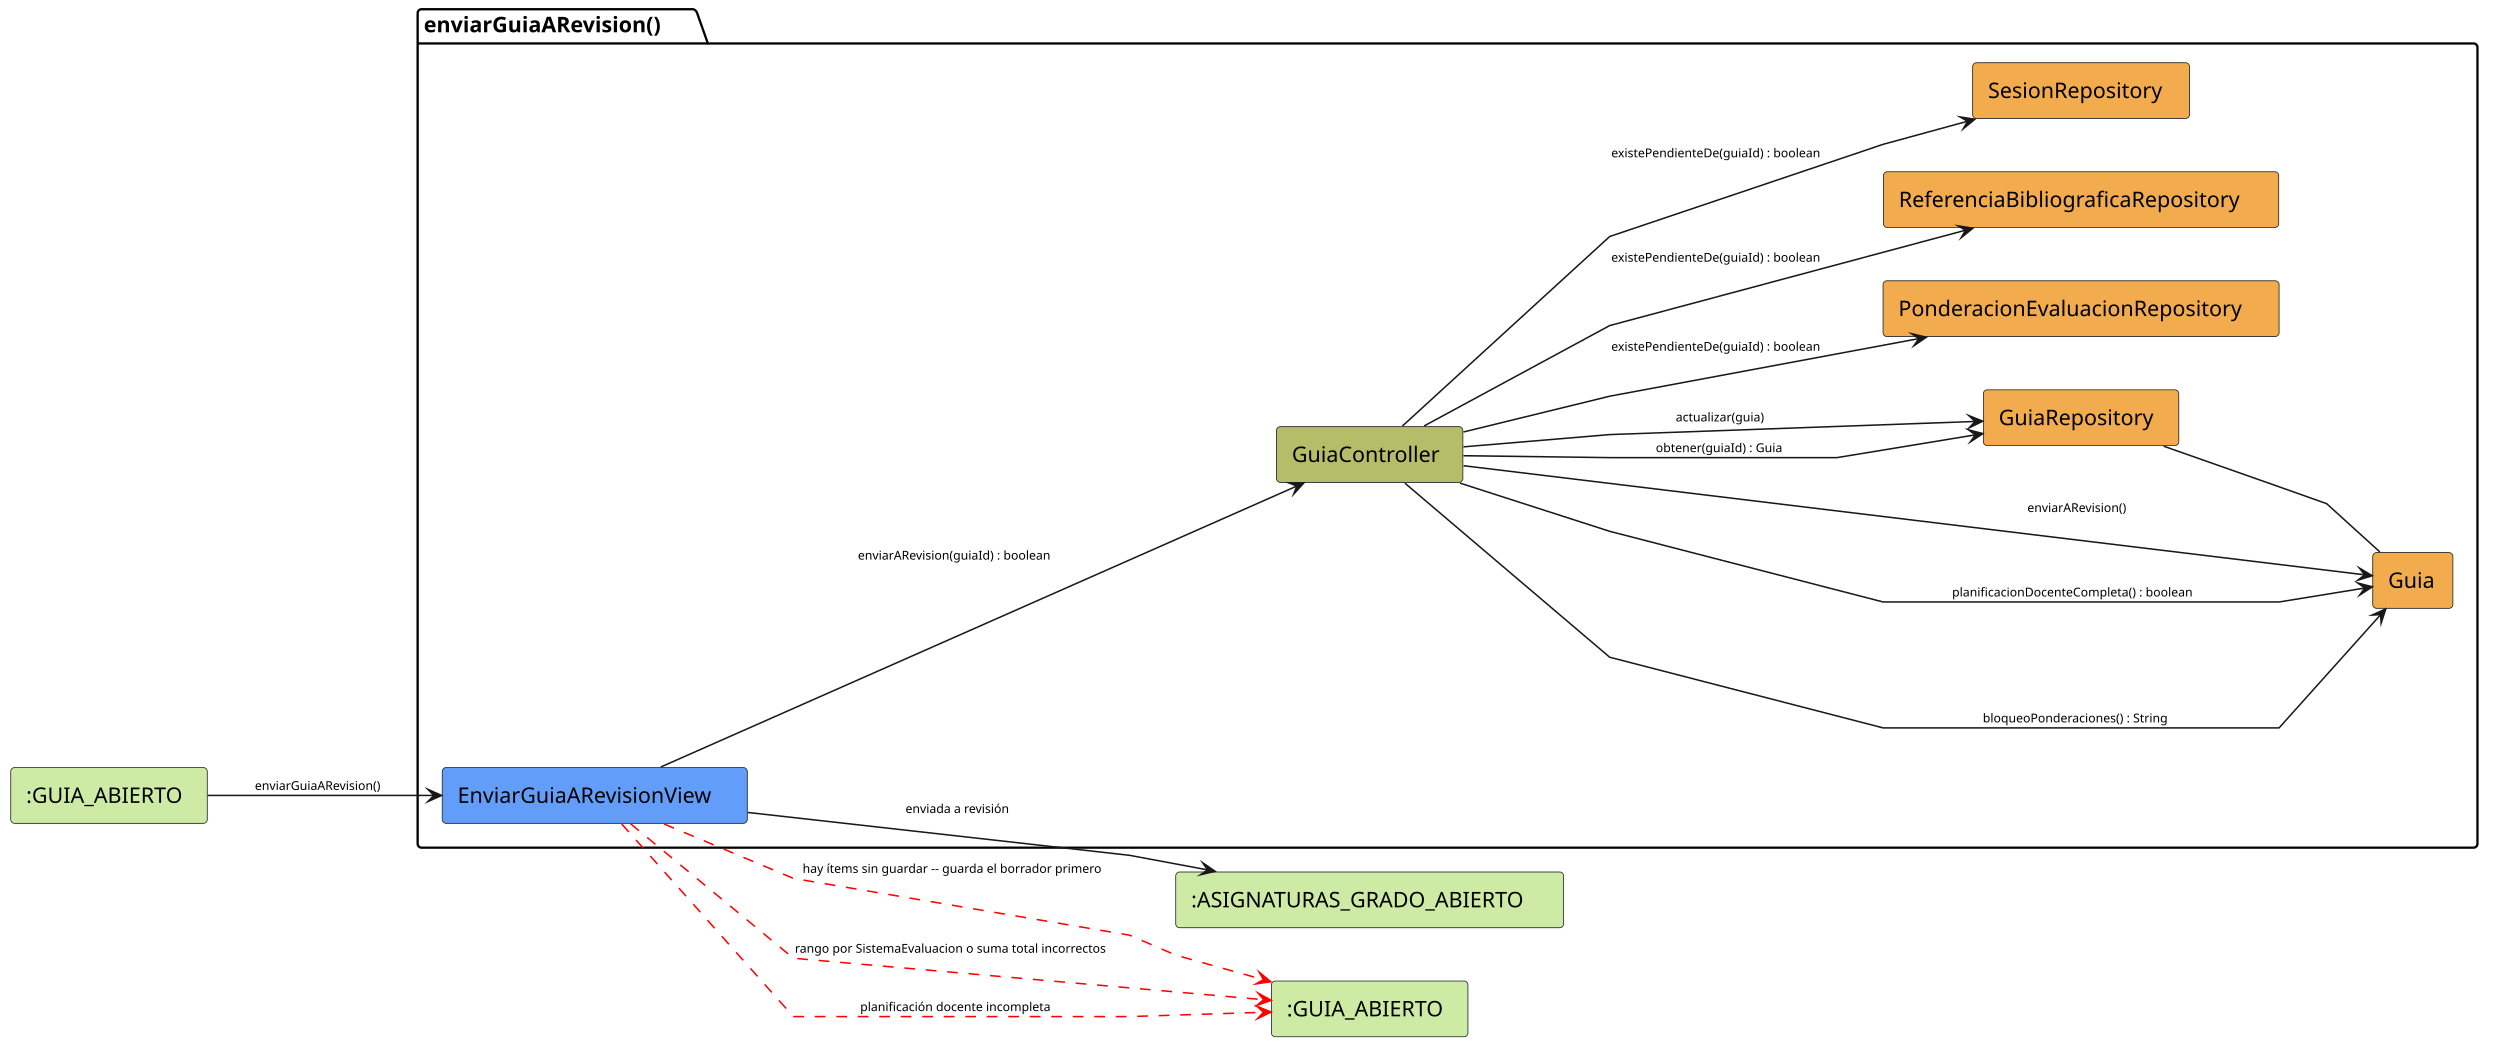
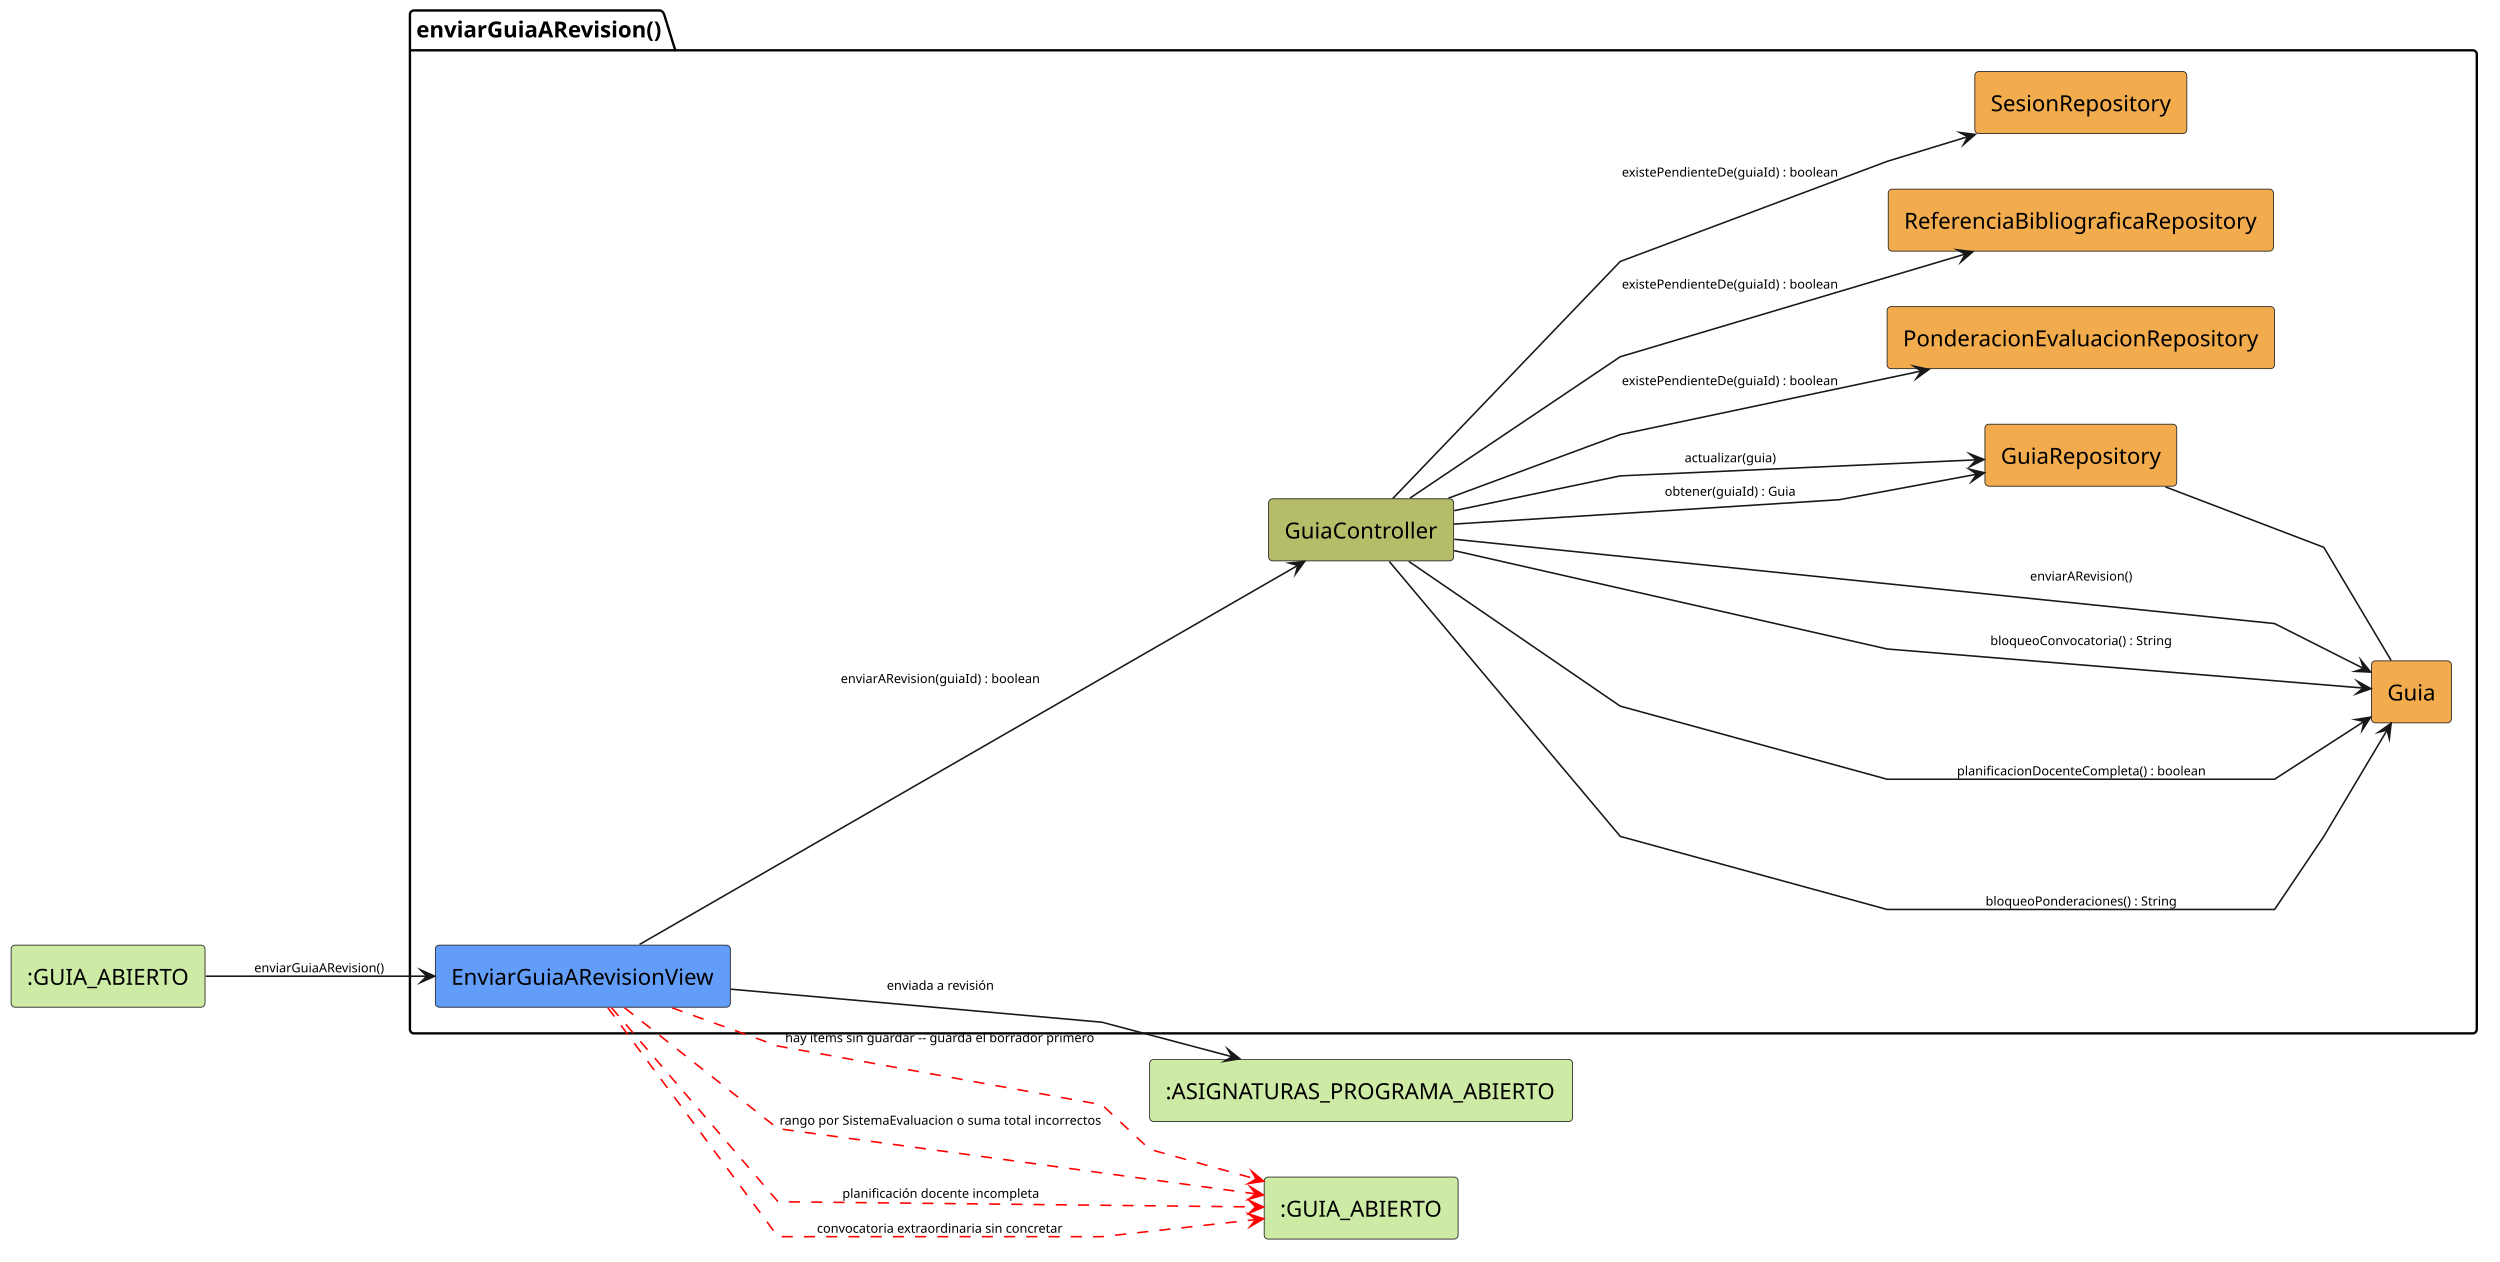
- <svg xmlns="http://www.w3.org/2000/svg" version="1.1" data-diagram-type="DESCRIPTION" style="width:1628px;height:689px;background:#FFFFFF;" width="1628px" height="689px" viewBox="0 0 1628 689" zoomAndPan="magnify" preserveAspectRatio="none" contentStyleType="text/css">
+ <svg xmlns="http://www.w3.org/2000/svg" version="1.1" data-diagram-type="DESCRIPTION" style="width:1574px;height:794px;background:#FFFFFF;" width="1574px" height="794px" viewBox="0 0 1574 794" zoomAndPan="magnify" preserveAspectRatio="none" contentStyleType="text/css">
  <defs />
  <g font-family="sans-serif" lengthAdjust="spacing">
    <g class="cluster" data-qualified-name="enviarGuiaARevision" id="ent0004" data-source-line="9">
-       <path d="M274.47,6 L451.461,6 A3.75,3.75 0 0 1 453.961,8.5 L460.961,28.297 L1610.83,28.297 A2.5,2.5 0 0 1 1613.33,30.797 L1613.33,549.5 A2.5,2.5 0 0 1 1610.83,552 L274.47,552 A2.5,2.5 0 0 1 271.97,549.5 L271.97,8.5 A2.5,2.5 0 0 1 274.47,6" style="stroke:#000;stroke-width:1.5;" fill="none" />
-       <line x1="271.97" y1="28.297" x2="460.961" y2="28.297" style="stroke:#000;stroke-width:1.5;" />
-       <text x="275.97" y="20.995" fill="#000" font-size="14" textLength="175.991" font-weight="700">enviarGuiaARevision()</text>
+       <path d="M260.59,6.602 L415.645,6.602 A3.75,3.75 0 0 1 418.145,9.102 L425.145,31.67 L1556.89,31.67 A2.5,2.5 0 0 1 1559.39,34.17 L1559.39,648.102 A2.5,2.5 0 0 1 1556.89,650.602 L260.59,650.602 A2.5,2.5 0 0 1 258.09,648.102 L258.09,9.102 A2.5,2.5 0 0 1 260.59,6.602" style="stroke:#000;stroke-width:1.5;" fill="none" />
+       <line x1="258.09" y1="31.67" x2="425.145" y2="31.67" style="stroke:#000;stroke-width:1.5;" />
+       <text x="262.09" y="23.568" fill="#000" font-size="14" textLength="154.055" font-weight="700">enviarGuiaARevision()</text>
    </g>
    <g class="entity" data-qualified-name="enviarGuiaARevision.EnviarGuiaARevisionView" id="ent0005" data-source-line="10">
-       <rect x="287.97" y="499.85" width="198.664" height="36.297" fill="#629EF9" style="stroke:#181818;stroke-width:0.5;" rx="2.5" ry="2.5" />
-       <text x="297.97" y="522.845" fill="#000" font-size="14" textLength="178.664">EnviarGuiaARevisionView</text>
+       <rect x="274.09" y="595.062" width="185.731" height="39.068" fill="#629EF9" style="stroke:#181818;stroke-width:0.5;" rx="2.5" ry="2.5" />
+       <text x="284.09" y="620.028" fill="#000" font-size="14" textLength="165.731">EnviarGuiaARevisionView</text>
    </g>
    <g class="entity" data-qualified-name="enviarGuiaARevision.GuiaController" id="ent0006" data-source-line="11">
-       <rect x="831.26" y="277.85" width="121.363" height="36.297" fill="#B5BD68" style="stroke:#181818;stroke-width:0.5;" rx="2.5" ry="2.5" />
-       <text x="841.26" y="300.845" fill="#000" font-size="14" textLength="101.363">GuiaController</text>
+       <rect x="798.73" y="314.062" width="116.488" height="39.068" fill="#B5BD68" style="stroke:#181818;stroke-width:0.5;" rx="2.5" ry="2.5" />
+       <text x="808.73" y="339.028" fill="#000" font-size="14" textLength="96.488">GuiaController</text>
    </g>
    <g class="entity" data-qualified-name="enviarGuiaARevision.Guia" id="ent0007" data-source-line="12">
-       <rect x="1545.13" y="359.85" width="52.19" height="36.297" fill="#F2AC4E" style="stroke:#181818;stroke-width:0.5;" rx="2.5" ry="2.5" />
-       <text x="1555.13" y="382.845" fill="#000" font-size="14" textLength="32.19">Guia</text>
+       <rect x="1493.08" y="416.062" width="50.31" height="39.068" fill="#F2AC4E" style="stroke:#181818;stroke-width:0.5;" rx="2.5" ry="2.5" />
+       <text x="1503.08" y="441.028" fill="#000" font-size="14" textLength="30.31">Guia</text>
    </g>
    <g class="entity" data-qualified-name="enviarGuiaARevision.GuiaRepository" id="ent0008" data-source-line="13">
-       <rect x="1291.56" y="253.85" width="127.263" height="36.297" fill="#F2AC4E" style="stroke:#181818;stroke-width:0.5;" rx="2.5" ry="2.5" />
-       <text x="1301.56" y="276.845" fill="#000" font-size="14" textLength="107.263">GuiaRepository</text>
+       <rect x="1249.72" y="267.062" width="120.758" height="39.068" fill="#F2AC4E" style="stroke:#181818;stroke-width:0.5;" rx="2.5" ry="2.5" />
+       <text x="1259.72" y="292.028" fill="#000" font-size="14" textLength="100.758">GuiaRepository</text>
    </g>
    <g class="entity" data-qualified-name="enviarGuiaARevision.PonderacionEvaluacionRepository" id="ent0009" data-source-line="14">
-       <rect x="1226.24" y="182.85" width="257.891" height="36.297" fill="#F2AC4E" style="stroke:#181818;stroke-width:0.5;" rx="2.5" ry="2.5" />
-       <text x="1236.24" y="205.845" fill="#000" font-size="14" textLength="237.891">PonderacionEvaluacionRepository</text>
+       <rect x="1188.12" y="193.062" width="243.957" height="39.068" fill="#F2AC4E" style="stroke:#181818;stroke-width:0.5;" rx="2.5" ry="2.5" />
+       <text x="1198.12" y="218.028" fill="#000" font-size="14" textLength="223.957">PonderacionEvaluacionRepository</text>
    </g>
    <g class="entity" data-qualified-name="enviarGuiaARevision.ReferenciaBibliograficaRepository" id="ent0010" data-source-line="15">
-       <rect x="1226.49" y="111.85" width="257.405" height="36.297" fill="#F2AC4E" style="stroke:#181818;stroke-width:0.5;" rx="2.5" ry="2.5" />
-       <text x="1236.49" y="134.845" fill="#000" font-size="14" textLength="237.405">ReferenciaBibliograficaRepository</text>
+       <rect x="1188.83" y="119.062" width="242.543" height="39.068" fill="#F2AC4E" style="stroke:#181818;stroke-width:0.5;" rx="2.5" ry="2.5" />
+       <text x="1198.83" y="144.028" fill="#000" font-size="14" textLength="222.543">ReferenciaBibliograficaRepository</text>
    </g>
    <g class="entity" data-qualified-name="enviarGuiaARevision.SesionRepository" id="ent0011" data-source-line="16">
-       <rect x="1284.59" y="40.85" width="141.194" height="36.297" fill="#F2AC4E" style="stroke:#181818;stroke-width:0.5;" rx="2.5" ry="2.5" />
-       <text x="1294.59" y="63.845" fill="#000" font-size="14" textLength="121.194">SesionRepository</text>
+       <rect x="1243.36" y="45.062" width="133.47" height="39.068" fill="#F2AC4E" style="stroke:#181818;stroke-width:0.5;" rx="2.5" ry="2.5" />
+       <text x="1253.36" y="70.028" fill="#000" font-size="14" textLength="113.47">SesionRepository</text>
    </g>
    <g class="entity" data-qualified-name="GuiaAbierto" id="ent0001" data-source-line="5">
-       <rect x="7" y="499.85" width="127.974" height="36.297" fill="#CDEBA5" style="stroke:#181818;stroke-width:0.5;" rx="2.5" ry="2.5" />
-       <text x="17" y="522.845" fill="#000" font-size="14" textLength="107.974">:GUIA_ABIERTO</text>
+       <rect x="7" y="595.062" width="122.088" height="39.068" fill="#CDEBA5" style="stroke:#181818;stroke-width:0.5;" rx="2.5" ry="2.5" />
+       <text x="17" y="620.028" fill="#000" font-size="14" textLength="102.088">:GUIA_ABIERTO</text>
    </g>
-     <g class="entity" data-qualified-name="AsignaturasGradoAbiertoSalida" id="ent0002" data-source-line="6">
-       <rect x="765.64" y="567.85" width="252.606" height="36.297" fill="#CDEBA5" style="stroke:#181818;stroke-width:0.5;" rx="2.5" ry="2.5" />
-       <text x="775.64" y="590.845" fill="#000" font-size="14" textLength="232.606">:ASIGNATURAS_GRADO_ABIERTO</text>
+     <g class="entity" data-qualified-name="AsignaturasProgramaAbiertoSalida" id="ent0002" data-source-line="6">
+       <rect x="723.82" y="667.062" width="266.301" height="39.068" fill="#CDEBA5" style="stroke:#181818;stroke-width:0.5;" rx="2.5" ry="2.5" />
+       <text x="733.82" y="692.028" fill="#000" font-size="14" textLength="246.301">:ASIGNATURAS_PROGRAMA_ABIERTO</text>
    </g>
    <g class="entity" data-qualified-name="GuiaAbiertoSalida" id="ent0003" data-source-line="7">
-       <rect x="827.95" y="638.85" width="127.974" height="36.297" fill="#CDEBA5" style="stroke:#181818;stroke-width:0.5;" rx="2.5" ry="2.5" />
-       <text x="837.95" y="661.845" fill="#000" font-size="14" textLength="107.974">:GUIA_ABIERTO</text>
+       <rect x="795.93" y="741.062" width="122.088" height="39.068" fill="#CDEBA5" style="stroke:#181818;stroke-width:0.5;" rx="2.5" ry="2.5" />
+       <text x="805.93" y="766.028" fill="#000" font-size="14" textLength="102.088">:GUIA_ABIERTO</text>
    </g>
    <g class="link" data-entity-1="ent0001" data-entity-2="ent0005" id="lnk12" data-source-line="19" data-link-type="dependency">
-       <path d="M135.22,518 C178.87,518 232.79,518 282.59,518" style="stroke:#181818;stroke-width:1;" fill="none" id="GuiaAbierto-to-EnviarGuiaARevisionView" />
-       <polygon points="287.59,518,278.59,514,282.59,518,278.59,522,287.59,518" fill="#181818" style="stroke:#181818;stroke-width:1;stroke-linejoin:miter;stroke-miterlimit:10;" />
-       <text x="165.97" y="514.426" fill="#000" font-size="8" textLength="89.043">enviarGuiaARevision()</text>
+       <path d="M129.49,614.602 C170.94,614.602 221.73,614.602 268.71,614.602" style="stroke:#181818;stroke-width:1;" fill="none" id="GuiaAbierto-to-EnviarGuiaARevisionView" />
+       <polygon points="273.71,614.602,264.71,610.602,268.71,614.602,264.71,618.602,273.71,614.602" fill="#181818" style="stroke:#181818;stroke-width:1;stroke-linejoin:miter;stroke-miterlimit:10;" />
+       <text x="160.09" y="612.154" fill="#000" font-size="8" textLength="81.903">enviarGuiaARevision()</text>
    </g>
    <g class="link" data-entity-1="ent0005" data-entity-2="ent0006" id="lnk13" data-source-line="21" data-link-type="dependency">
-       <path d="M430.3,499.46 C525.03,457.62 749.876,358.3 844.496,316.51" style="stroke:#181818;stroke-width:1;" fill="none" id="EnviarGuiaARevisionView-to-GuiaController" />
-       <polygon points="849.07,314.49,839.221,314.467,844.496,316.51,842.453,321.785,849.07,314.49" fill="#181818" style="stroke:#181818;stroke-width:1;stroke-linejoin:miter;stroke-miterlimit:10;" />
-       <text x="558.64" y="364.426" fill="#000" font-size="8" textLength="135.125">enviarARevision(guiaId) : boolean</text>
+       <path d="M402.66,594.612 C492.48,542.892 727.477,407.587 817.107,355.977" style="stroke:#181818;stroke-width:1;" fill="none" id="EnviarGuiaARevisionView-to-GuiaController" />
+       <polygon points="821.44,353.482,811.645,354.507,817.107,355.977,815.637,361.439,821.44,353.482" fill="#181818" style="stroke:#181818;stroke-width:1;stroke-linejoin:miter;stroke-miterlimit:10;" />
+       <text x="529.32" y="430.064" fill="#000" font-size="8" textLength="125.542">enviarARevision(guiaId) : boolean</text>
    </g>
    <g class="link" data-entity-1="ent0006" data-entity-2="ent0008" id="lnk14" data-source-line="23" data-link-type="dependency">
-       <path d="M952.99,296.77 C996.69,297.34 1048.24,298 1048.24,298 C1048.24,298 1196.24,298 1196.24,298 C1196.24,298 1242.336,290.412 1286.376,283.162" style="stroke:#181818;stroke-width:1;" fill="none" id="GuiaController-to-GuiaRepository" />
-       <polygon points="1291.31,282.35,1281.78,279.865,1286.376,283.162,1283.079,287.759,1291.31,282.35" fill="#181818" style="stroke:#181818;stroke-width:1;stroke-linejoin:miter;stroke-miterlimit:10;" />
-       <text x="1078.24" y="294.426" fill="#000" font-size="8" textLength="88.441">obtener(guiaId) : Guia</text>
+       <path d="M915.49,329.962 C1002.64,324.442 1158.12,314.602 1158.12,314.602 C1158.12,314.602 1202.314,306.404 1244.514,298.574" style="stroke:#181818;stroke-width:1;" fill="none" id="GuiaController-to-GuiaRepository" />
+       <polygon points="1249.43,297.662,1239.851,295.371,1244.514,298.574,1241.311,303.237,1249.43,297.662" fill="#181818" style="stroke:#181818;stroke-width:1;stroke-linejoin:miter;stroke-miterlimit:10;" />
+       <text x="1048.12" y="312.154" fill="#000" font-size="8" textLength="82.391">obtener(guiaId) : Guia</text>
    </g>
-     <g class="link" data-entity-1="ent0006" data-entity-2="ent0008" id="lnk22" data-source-line="35" data-link-type="dependency">
-       <path d="M952.99,290.98 C996.69,287.32 1048.24,283 1048.24,283 C1048.24,283 1196.613,277.67 1286.173,274.45" style="stroke:#181818;stroke-width:1;" fill="none" id="GuiaController-to-GuiaRepository-1" />
-       <polygon points="1291.17,274.27,1282.032,270.596,1286.173,274.45,1282.32,278.591,1291.17,274.27" fill="#181818" style="stroke:#181818;stroke-width:1;stroke-linejoin:miter;stroke-miterlimit:10;" />
-       <text x="1091.24" y="274.426" fill="#000" font-size="8" textLength="62.762">actualizar(guia)</text>
+     <g class="link" data-entity-1="ent0006" data-entity-2="ent0008" id="lnk23" data-source-line="36" data-link-type="dependency">
+       <path d="M915.59,321.512 C962.2,311.742 1020.12,299.602 1020.12,299.602 C1020.12,299.602 1159.585,293.327 1244.225,289.517" style="stroke:#181818;stroke-width:1;" fill="none" id="GuiaController-to-GuiaRepository-1" />
+       <polygon points="1249.22,289.292,1240.049,285.701,1244.225,289.517,1240.409,293.693,1249.22,289.292" fill="#181818" style="stroke:#181818;stroke-width:1;stroke-linejoin:miter;stroke-miterlimit:10;" />
+       <text x="1060.62" y="291.044" fill="#000" font-size="8" textLength="57.543">actualizar(guia)</text>
    </g>
    <g class="link" data-entity-1="ent0006" data-entity-2="ent0009" id="lnk15" data-source-line="25" data-link-type="dependency">
-       <path d="M952.99,281.31 C996.69,270.62 1048.24,258 1048.24,258 C1048.24,258 1160.235,237.136 1249.515,220.506" style="stroke:#181818;stroke-width:1;" fill="none" id="GuiaController-to-PonderacionEvaluacionRepository" />
-       <polygon points="1254.43,219.59,1244.85,217.306,1249.515,220.506,1246.315,225.17,1254.43,219.59" fill="#181818" style="stroke:#181818;stroke-width:1;stroke-linejoin:miter;stroke-miterlimit:10;" />
-       <text x="1049.24" y="228.426" fill="#000" font-size="8" textLength="146.074">existePendienteDe(guiaId) : boolean</text>
+       <path d="M911.96,313.622 C959.13,296.162 1020.12,273.602 1020.12,273.602 C1020.12,273.602 1125.308,251.395 1209.588,233.605" style="stroke:#181818;stroke-width:1;" fill="none" id="GuiaController-to-PonderacionEvaluacionRepository" />
+       <polygon points="1214.48,232.572,1204.848,230.517,1209.588,233.605,1206.5,238.345,1214.48,232.572" fill="#181818" style="stroke:#181818;stroke-width:1;stroke-linejoin:miter;stroke-miterlimit:10;" />
+       <text x="1021.12" y="242.484" fill="#000" font-size="8" textLength="136.286">existePendienteDe(guiaId) : boolean</text>
    </g>
    <g class="link" data-entity-1="ent0006" data-entity-2="ent0010" id="lnk16" data-source-line="26" data-link-type="dependency">
-       <path d="M927.41,277.36 C973.16,252.61 1048.24,212 1048.24,212 C1048.24,212 1189.67,174.094 1279.94,149.904" style="stroke:#181818;stroke-width:1;" fill="none" id="GuiaController-to-ReferenciaBibliograficaRepository" />
-       <polygon points="1284.77,148.61,1275.041,147.076,1279.94,149.904,1277.112,154.803,1284.77,148.61" fill="#181818" style="stroke:#181818;stroke-width:1;stroke-linejoin:miter;stroke-miterlimit:10;" />
-       <text x="1049.24" y="170.426" fill="#000" font-size="8" textLength="146.074">existePendienteDe(guiaId) : boolean</text>
+       <path d="M887.71,313.602 C934.52,282.142 1020.12,224.602 1020.12,224.602 C1020.12,224.602 1151.918,185.379 1237.278,159.969" style="stroke:#181818;stroke-width:1;" fill="none" id="GuiaController-to-ReferenciaBibliograficaRepository" />
+       <polygon points="1242.07,158.542,1232.303,157.276,1237.278,159.969,1234.585,164.943,1242.07,158.542" fill="#181818" style="stroke:#181818;stroke-width:1;stroke-linejoin:miter;stroke-miterlimit:10;" />
+       <text x="1021.12" y="181.724" fill="#000" font-size="8" textLength="136.286">existePendienteDe(guiaId) : boolean</text>
    </g>
    <g class="link" data-entity-1="ent0006" data-entity-2="ent0011" id="lnk17" data-source-line="27" data-link-type="dependency">
-       <path d="M913.24,277.44 C955.34,238.95 1048.24,154 1048.24,154 C1048.24,154 1226.24,94 1226.24,94 C1226.24,94 1250.717,87.309 1281.277,78.949" style="stroke:#181818;stroke-width:1;" fill="none" id="GuiaController-to-SesionRepository" />
-       <polygon points="1286.1,77.63,1276.364,76.147,1281.277,78.949,1278.474,83.863,1286.1,77.63" fill="#181818" style="stroke:#181818;stroke-width:1;stroke-linejoin:miter;stroke-miterlimit:10;" />
-       <text x="1049.24" y="102.426" fill="#000" font-size="8" textLength="146.074">existePendienteDe(guiaId) : boolean</text>
+       <path d="M876.89,313.882 C919.66,269.302 1020.12,164.602 1020.12,164.602 C1020.12,164.602 1188.12,101.602 1188.12,101.602 C1188.12,101.602 1210.369,94.795 1238.869,86.075" style="stroke:#181818;stroke-width:1;" fill="none" id="GuiaController-to-SesionRepository" />
+       <polygon points="1243.65,84.612,1233.874,83.42,1238.869,86.075,1236.214,91.07,1243.65,84.612" fill="#181818" style="stroke:#181818;stroke-width:1;stroke-linejoin:miter;stroke-miterlimit:10;" />
+       <text x="1021.12" y="111.204" fill="#000" font-size="8" textLength="136.286">existePendienteDe(guiaId) : boolean</text>
    </g>
    <g class="link" data-entity-1="ent0006" data-entity-2="ent0007" id="lnk18" data-source-line="29" data-link-type="dependency">
-       <path d="M914.86,314.63 C957.67,351.02 1048.24,428 1048.24,428 C1048.24,428 1226.24,474 1226.24,474 C1226.24,474 1484.13,474 1484.13,474 C1484.13,474 1525.272,428.132 1550.292,400.232" style="stroke:#181818;stroke-width:1;" fill="none" id="GuiaController-to-Guia" />
-       <polygon points="1553.63,396.51,1544.643,400.54,1550.292,400.232,1550.599,405.881,1553.63,396.51" fill="#181818" style="stroke:#181818;stroke-width:1;stroke-linejoin:miter;stroke-miterlimit:10;" />
-       <text x="1291.19" y="470.426" fill="#000" font-size="8" textLength="128.715">bloqueoPonderaciones() : String</text>
+       <path d="M874.71,353.522 C916.14,402.832 1020.12,526.602 1020.12,526.602 C1020.12,526.602 1188.12,572.602 1188.12,572.602 C1188.12,572.602 1432.08,572.602 1432.08,572.602 C1432.08,572.602 1463.08,526.602 1463.08,526.602 C1463.08,526.602 1486.993,486.409 1502.923,459.639" style="stroke:#181818;stroke-width:1;" fill="none" id="GuiaController-to-Guia" />
+       <polygon points="1505.48,455.342,1497.44,461.031,1502.923,459.639,1504.315,465.122,1505.48,455.342" fill="#181818" style="stroke:#181818;stroke-width:1;stroke-linejoin:miter;stroke-miterlimit:10;" />
+       <text x="1250.1" y="570.154" fill="#000" font-size="8" textLength="120.534">bloqueoPonderaciones() : String</text>
    </g>
    <g class="link" data-entity-1="ent0006" data-entity-2="ent0007" id="lnk19" data-source-line="30" data-link-type="dependency">
-       <path d="M950.77,314.62 C994.93,328.84 1048.24,346 1048.24,346 C1048.24,346 1226.24,392 1226.24,392 C1226.24,392 1484.13,392 1484.13,392 C1484.13,392 1514.535,387.063 1539.925,382.933" style="stroke:#181818;stroke-width:1;" fill="none" id="GuiaController-to-Guia-1" />
-       <polygon points="1544.86,382.13,1535.335,379.627,1539.925,382.933,1536.619,387.523,1544.86,382.13" fill="#181818" style="stroke:#181818;stroke-width:1;stroke-linejoin:miter;stroke-miterlimit:10;" />
-       <text x="1271.19" y="388.426" fill="#000" font-size="8" textLength="168.469">planificacionDocenteCompleta() : boolean</text>
+       <path d="M886.96,353.442 C933.6,385.372 1020.12,444.602 1020.12,444.602 C1020.12,444.602 1188.12,490.602 1188.12,490.602 C1188.12,490.602 1432.08,490.602 1432.08,490.602 C1432.08,490.602 1463.25,470.465 1488.4,454.215" style="stroke:#181818;stroke-width:1;" fill="none" id="GuiaController-to-Guia-1" />
+       <polygon points="1492.6,451.502,1482.87,453.027,1488.4,454.215,1487.211,459.746,1492.6,451.502" fill="#181818" style="stroke:#181818;stroke-width:1;stroke-linejoin:miter;stroke-miterlimit:10;" />
+       <text x="1232.1" y="488.154" fill="#000" font-size="8" textLength="156.646">planificacionDocenteCompleta() : boolean</text>
    </g>
-     <g class="link" data-entity-1="ent0006" data-entity-2="ent0007" id="lnk21" data-source-line="34" data-link-type="dependency">
-       <path d="M953.05,303.28 C1095.17,320.49 1442.346,362.519 1539.876,374.329" style="stroke:#181818;stroke-width:1;" fill="none" id="GuiaController-to-Guia-2" />
-       <polygon points="1544.84,374.93,1536.386,369.877,1539.876,374.329,1535.424,377.819,1544.84,374.93" fill="#181818" style="stroke:#181818;stroke-width:1;stroke-linejoin:miter;stroke-miterlimit:10;" />
-       <text x="1320.19" y="333.426" fill="#000" font-size="8" textLength="70.648">enviarARevision()</text>
+     <g class="link" data-entity-1="ent0006" data-entity-2="ent0007" id="lnk20" data-source-line="31" data-link-type="dependency">
+       <path d="M915.48,346.662 C1010.07,368.152 1188.12,408.602 1188.12,408.602 C1188.12,408.602 1411.507,426.923 1487.777,433.183" style="stroke:#181818;stroke-width:1;" fill="none" id="GuiaController-to-Guia-2" />
+       <polygon points="1492.76,433.592,1484.117,428.869,1487.777,433.183,1483.463,436.842,1492.76,433.592" fill="#181818" style="stroke:#181818;stroke-width:1;stroke-linejoin:miter;stroke-miterlimit:10;" />
+       <text x="1253.1" y="406.154" fill="#000" font-size="8" textLength="114.311">bloqueoConvocatoria() : String</text>
    </g>
-     <g class="link" data-entity-1="ent0008" data-entity-2="ent0007" id="lnk20" data-source-line="32" data-link-type="association">
-       <path d="M1408.97,290.56 C1444.21,302.96 1484.13,317 1484.13,317 C1484.13,317 1515.13,328 1515.13,328 C1515.13,328 1534.05,345.17 1549.71,359.38" style="stroke:#181818;stroke-width:1;" fill="none" id="GuiaRepository-Guia" />
+     <g class="link" data-entity-1="ent0006" data-entity-2="ent0007" id="lnk22" data-source-line="35" data-link-type="dependency">
+       <path d="M915.65,339.522 C1061.23,354.482 1432.08,392.602 1432.08,392.602 C1432.08,392.602 1462.987,408.208 1488.137,420.908" style="stroke:#181818;stroke-width:1;" fill="none" id="GuiaController-to-Guia-3" />
+       <polygon points="1492.6,423.162,1486.369,415.535,1488.137,420.908,1482.763,422.676,1492.6,423.162" fill="#181818" style="stroke:#181818;stroke-width:1;stroke-linejoin:miter;stroke-miterlimit:10;" />
+       <text x="1278.1" y="365.544" fill="#000" font-size="8" textLength="64.583">enviarARevision()</text>
    </g>
-     <g class="link" data-entity-1="ent0005" data-entity-2="ent0002" id="lnk23" data-source-line="37" data-link-type="dependency">
-       <path d="M486.91,529.07 C589.59,540.6 735.64,557 735.64,557 C735.64,557 756.105,560.822 786.355,566.472" style="stroke:#181818;stroke-width:1;" fill="none" id="EnviarGuiaARevisionView-to-AsignaturasGradoAbiertoSalida" />
-       <polygon points="791.27,567.39,783.157,561.806,786.355,566.472,781.689,569.67,791.27,567.39" fill="#181818" style="stroke:#181818;stroke-width:1;stroke-linejoin:miter;stroke-miterlimit:10;" />
-       <text x="589.64" y="529.426" fill="#000" font-size="8" textLength="73.344">enviada a revisión</text>
+     <g class="link" data-entity-1="ent0008" data-entity-2="ent0007" id="lnk21" data-source-line="33" data-link-type="association">
+       <path d="M1363.4,306.562 C1407.36,323.332 1463.08,344.602 1463.08,344.602 C1463.08,344.602 1489.55,389.092 1505.48,415.852" style="stroke:#181818;stroke-width:1;" fill="none" id="GuiaRepository-Guia" />
    </g>
-     <g class="link" data-entity-1="ent0005" data-entity-2="ent0003" id="lnk24" data-source-line="38" data-link-type="dependency">
-       <path d="M432.47,536.59 C469.59,552.21 516.64,572 516.64,572 C516.64,572 735.64,609 735.64,609 C735.64,609 765.64,622 765.64,622 C765.64,622 791.664,629.275 822.744,637.955" style="stroke:#F00;stroke-width:1;stroke-dasharray:7,7;" fill="none" id="EnviarGuiaARevisionView-to-GuiaAbiertoSalida" />
-       <polygon points="827.56,639.3,819.968,633.027,822.744,637.955,817.816,640.732,827.56,639.3" fill="#F00" style="stroke:#F00;stroke-width:1;stroke-linejoin:miter;stroke-miterlimit:10;" />
-       <text x="522.64" y="568.426" fill="#000" font-size="8" textLength="207.805">hay ítems sin guardar -- guarda el borrador primero</text>
+     <g class="link" data-entity-1="ent0005" data-entity-2="ent0002" id="lnk24" data-source-line="38" data-link-type="dependency">
+       <path d="M460.03,622.792 C556.39,631.372 693.82,643.602 693.82,643.602 C693.82,643.602 733.417,654.1 775.757,665.33" style="stroke:#181818;stroke-width:1;" fill="none" id="EnviarGuiaARevisionView-to-AsignaturasProgramaAbiertoSalida" />
+       <polygon points="780.59,666.612,772.916,660.438,775.757,665.33,770.865,668.171,780.59,666.612" fill="#181818" style="stroke:#181818;stroke-width:1;stroke-linejoin:miter;stroke-miterlimit:10;" />
+       <text x="558.32" y="623.204" fill="#000" font-size="8" textLength="67.751">enviada a revisión</text>
    </g>
    <g class="link" data-entity-1="ent0005" data-entity-2="ent0003" id="lnk25" data-source-line="39" data-link-type="dependency">
-       <path d="M410.66,536.47 C447.43,566.84 516.64,624 516.64,624 C516.64,624 716.219,641.601 822.889,651.001" style="stroke:#F00;stroke-width:1;stroke-dasharray:7,7;" fill="none" id="EnviarGuiaARevisionView-to-GuiaAbiertoSalida-1" />
-       <polygon points="827.87,651.44,819.256,646.665,822.889,651.001,818.554,654.635,827.87,651.44" fill="#F00" style="stroke:#F00;stroke-width:1;stroke-linejoin:miter;stroke-miterlimit:10;" />
-       <text x="517.64" y="620.426" fill="#000" font-size="8" textLength="217.254">rango por SistemaEvaluacion o suma total incorrectos</text>
+       <path d="M423.18,634.542 C455.43,646.182 489.82,658.602 489.82,658.602 C489.82,658.602 693.82,695.602 693.82,695.602 C693.82,695.602 723.82,723.602 723.82,723.602 C723.82,723.602 756.025,732.614 790.875,742.374" style="stroke:#F00;stroke-width:1;stroke-dasharray:7,7;" fill="none" id="EnviarGuiaARevisionView-to-GuiaAbiertoSalida" />
+       <polygon points="795.69,743.722,788.102,737.443,790.875,742.374,785.945,745.147,795.69,743.722" fill="#F00" style="stroke:#F00;stroke-width:1;stroke-linejoin:miter;stroke-miterlimit:10;" />
+       <text x="494.32" y="656.154" fill="#000" font-size="8" textLength="195.27">hay ítems sin guardar -- guarda el borrador primero</text>
    </g>
    <g class="link" data-entity-1="ent0005" data-entity-2="ent0003" id="lnk26" data-source-line="40" data-link-type="dependency">
-       <path d="M404.82,536.53 C439.48,575.42 516.64,662 516.64,662 C516.64,662 735.64,662 735.64,662 C735.64,662 779.783,660.58 822.773,659.2" style="stroke:#F00;stroke-width:1;stroke-dasharray:7,7;" fill="none" id="EnviarGuiaARevisionView-to-GuiaAbiertoSalida-2" />
-       <polygon points="827.77,659.04,818.646,655.331,822.773,659.2,818.903,663.327,827.77,659.04" fill="#F00" style="stroke:#F00;stroke-width:1;stroke-linejoin:miter;stroke-miterlimit:10;" />
-       <text x="560.14" y="658.426" fill="#000" font-size="8" textLength="132.57">planificación docente incompleta</text>
+       <path d="M393.2,634.492 C428.9,662.612 489.82,710.602 489.82,710.602 C489.82,710.602 686.556,737.466 790.556,751.666" style="stroke:#F00;stroke-width:1;stroke-dasharray:7,7;" fill="none" id="EnviarGuiaARevisionView-to-GuiaAbiertoSalida-1" />
+       <polygon points="795.51,752.342,787.134,747.161,790.556,751.666,786.052,755.088,795.51,752.342" fill="#F00" style="stroke:#F00;stroke-width:1;stroke-linejoin:miter;stroke-miterlimit:10;" />
+       <text x="490.82" y="708.154" fill="#000" font-size="8" textLength="202.837">rango por SistemaEvaluacion o suma total incorrectos</text>
+     </g>
+     <g class="link" data-entity-1="ent0005" data-entity-2="ent0003" id="lnk27" data-source-line="41" data-link-type="dependency">
+       <path d="M384.9,634.342 C418.38,673.362 489.82,756.602 489.82,756.602 C489.82,756.602 686.51,758.747 790.51,759.887" style="stroke:#F00;stroke-width:1;stroke-dasharray:7,7;" fill="none" id="EnviarGuiaARevisionView-to-GuiaAbiertoSalida-2" />
+       <polygon points="795.51,759.942,786.554,755.844,790.51,759.887,786.467,763.843,795.51,759.942" fill="#F00" style="stroke:#F00;stroke-width:1;stroke-linejoin:miter;stroke-miterlimit:10;" />
+       <text x="530.32" y="754.154" fill="#000" font-size="8" textLength="123.966">planificación docente incompleta</text>
+     </g>
+     <g class="link" data-entity-1="ent0005" data-entity-2="ent0003" id="lnk28" data-source-line="42" data-link-type="dependency">
+       <path d="M382.65,634.382 C415.07,678.002 489.82,778.602 489.82,778.602 C489.82,778.602 693.82,778.602 693.82,778.602 C693.82,778.602 744.521,772.974 790.621,767.854" style="stroke:#F00;stroke-width:1;stroke-dasharray:7,7;" fill="none" id="EnviarGuiaARevisionView-to-GuiaAbiertoSalida-3" />
+       <polygon points="795.59,767.302,786.203,764.32,790.621,767.854,787.087,772.271,795.59,767.302" fill="#F00" style="stroke:#F00;stroke-width:1;stroke-linejoin:miter;stroke-miterlimit:10;" />
+       <text x="514.32" y="776.154" fill="#000" font-size="8" textLength="155.318">convocatoria extraordinaria sin concretar</text>
    </g>
  </g>
</svg>
